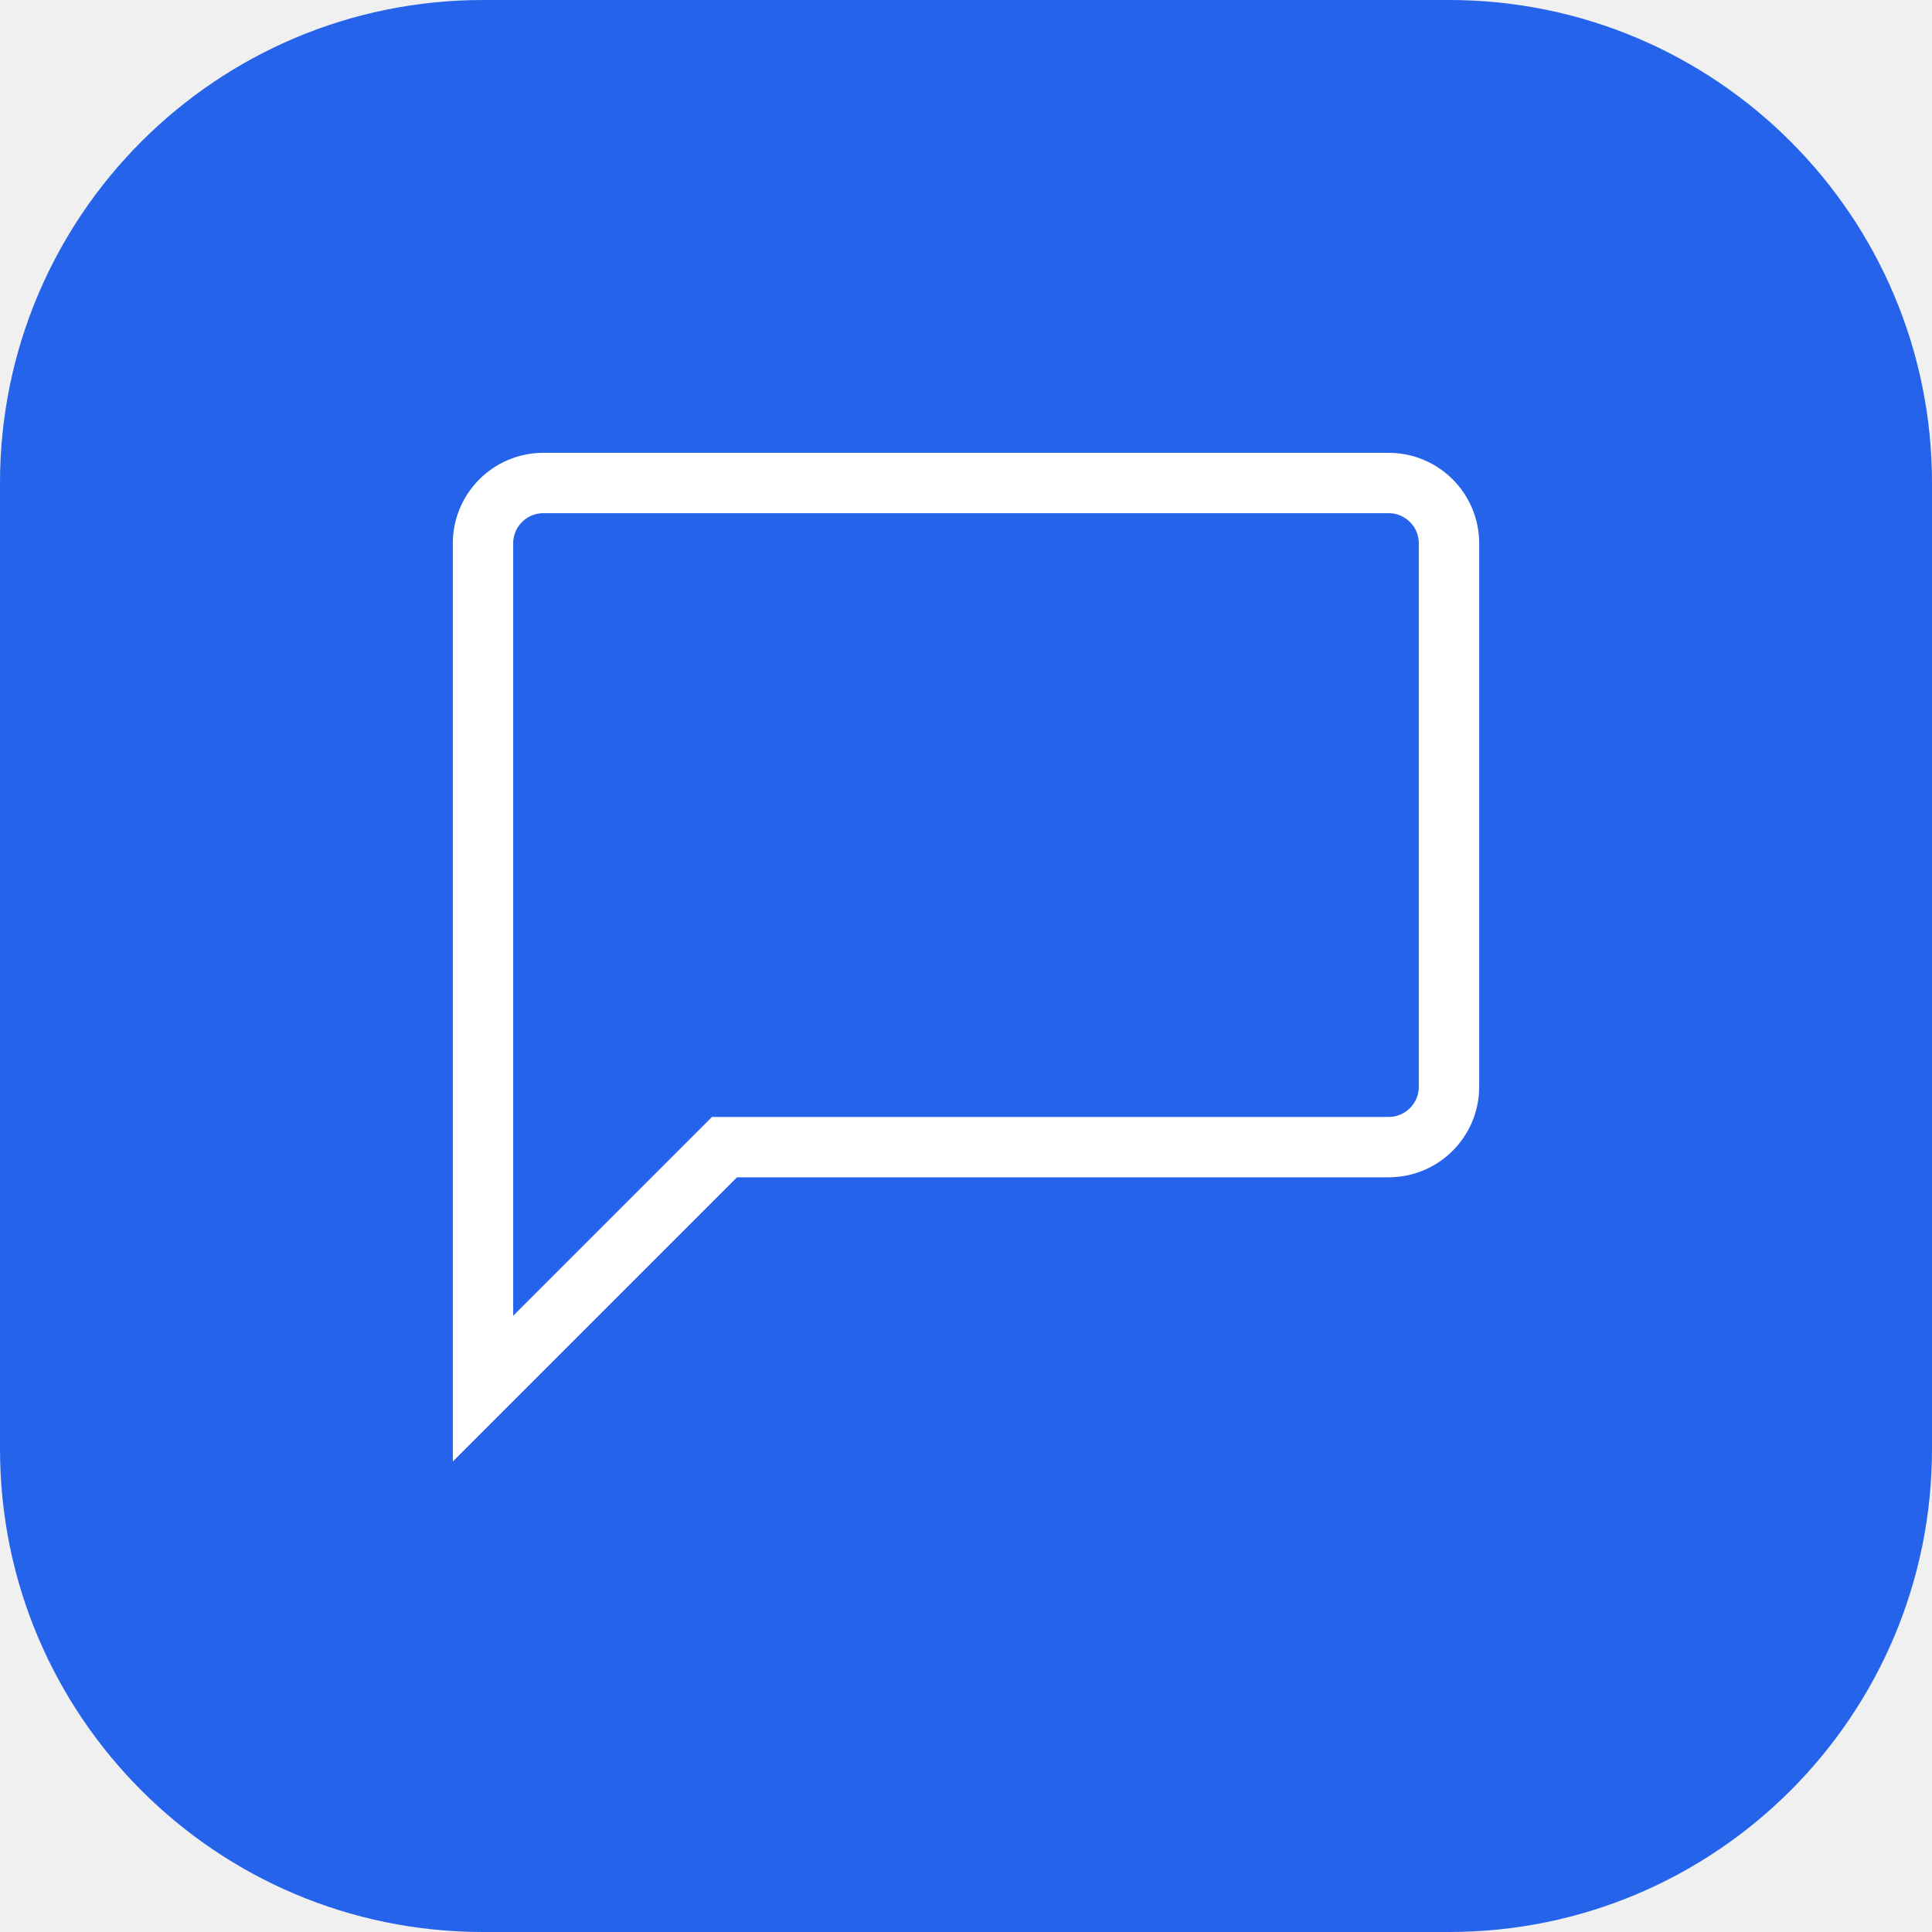
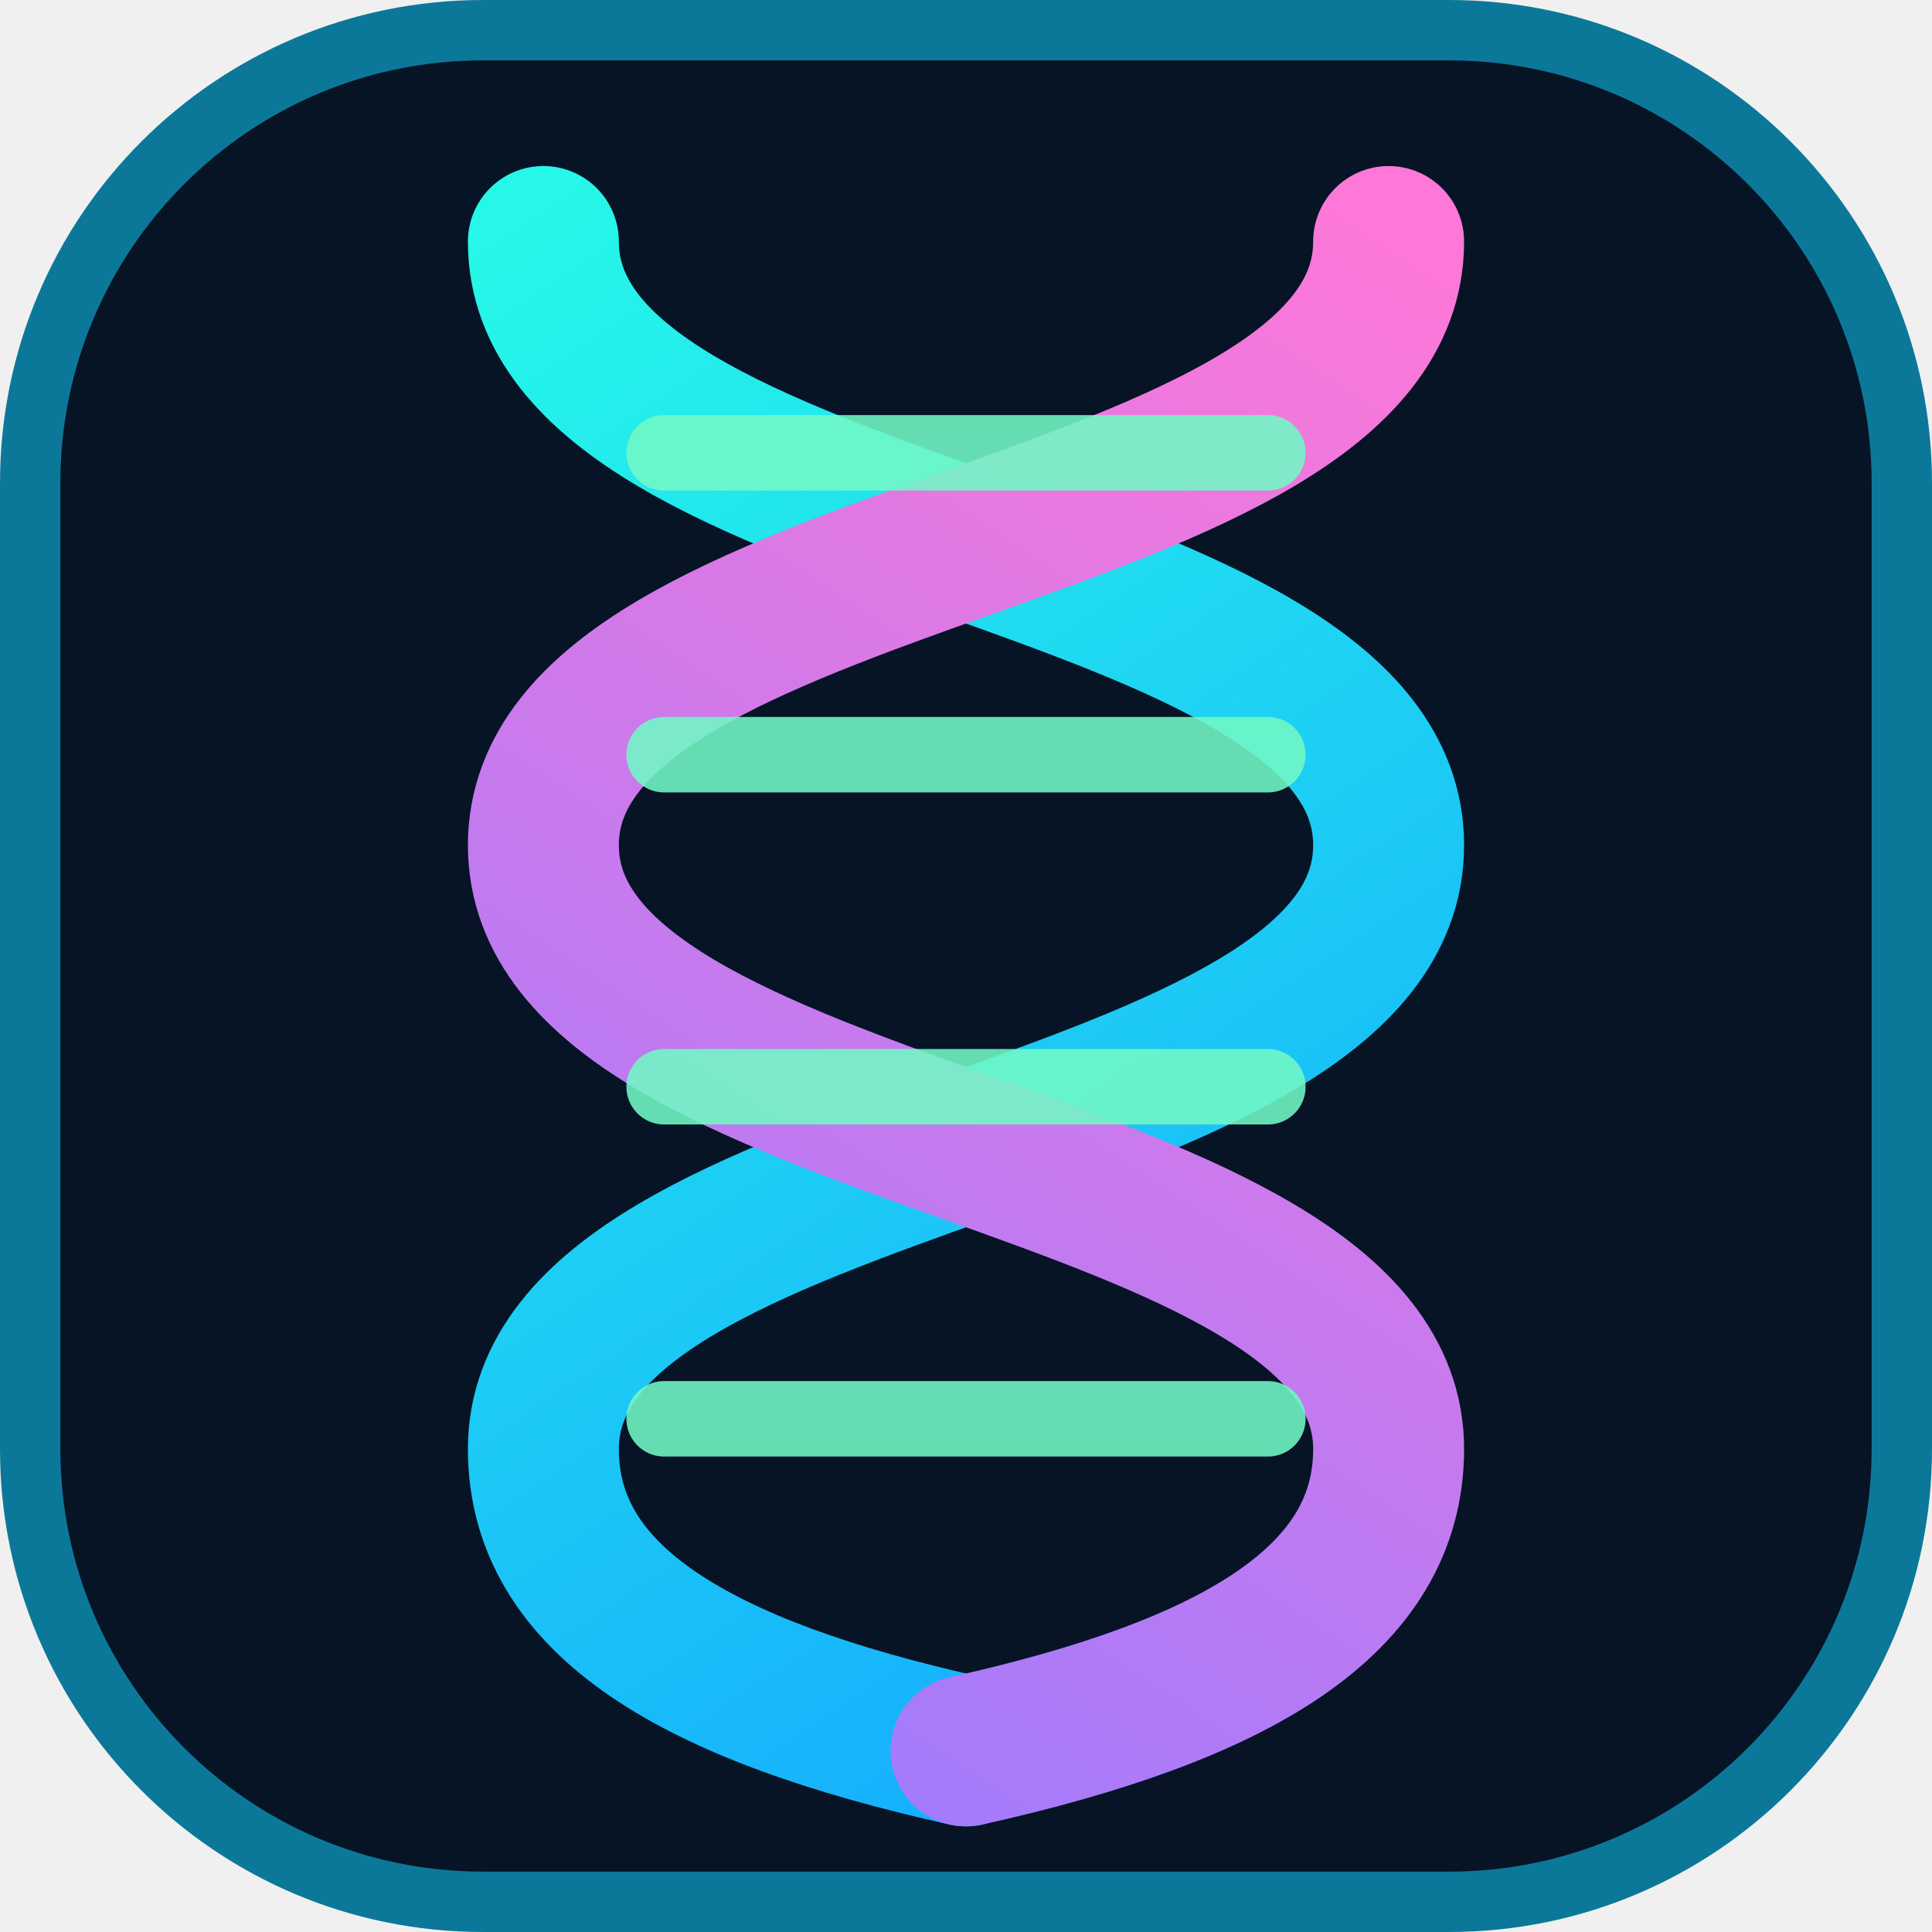
- <svg xmlns="http://www.w3.org/2000/svg" width="32" height="32" viewBox="0 0 32 32" fill="none">
-   <rect width="32" height="32" rx="8" fill="hsl(221.2 83.2% 53.3%)" />
-   <path d="M8 9C8 8.448 8.448 8 9 8H23C23.552 8 24 8.448 24 9V18C24 18.552 23.552 19 23 19H12L8 23V9Z" stroke="white" strokeWidth="2" strokeLinecap="round" strokeLinejoin="round" fill="none" />
+ <svg xmlns="http://www.w3.org/2000/svg" width="64" height="64" viewBox="0 0 64 64" fill="none">
+   <defs>
+     <linearGradient id="helix-cyan" x1="16" y1="8" x2="48" y2="56" gradientUnits="userSpaceOnUse">
+       <stop stop-color="#26F7E8" />
+       <stop offset="1" stop-color="#14A8FF" />
+     </linearGradient>
+     <linearGradient id="helix-pink" x1="48" y1="8" x2="16" y2="56" gradientUnits="userSpaceOnUse">
+       <stop stop-color="#FF78D7" />
+       <stop offset="1" stop-color="#9B7BFF" />
+     </linearGradient>
+   </defs>
+   <rect x="1" y="1" width="62" height="62" rx="15" fill="#061426" stroke="#0C7899" stroke-width="2" />
+   <path d="M18 8C18 18 46 18 46 28C46 38 18 38 18 48C18 53 23 56 32 58" stroke="url(#helix-cyan)" stroke-width="5" stroke-linecap="round" />
+   <path d="M46 8C46 18 18 18 18 28C18 38 46 38 46 48C46 53 41 56 32 58" stroke="url(#helix-pink)" stroke-width="5" stroke-linecap="round" />
+   <path d="M22 15H42M22 25H42M22 36H42M22 47H42" stroke="#71F8C5" stroke-width="2.5" stroke-linecap="round" opacity=".88" />
</svg>
